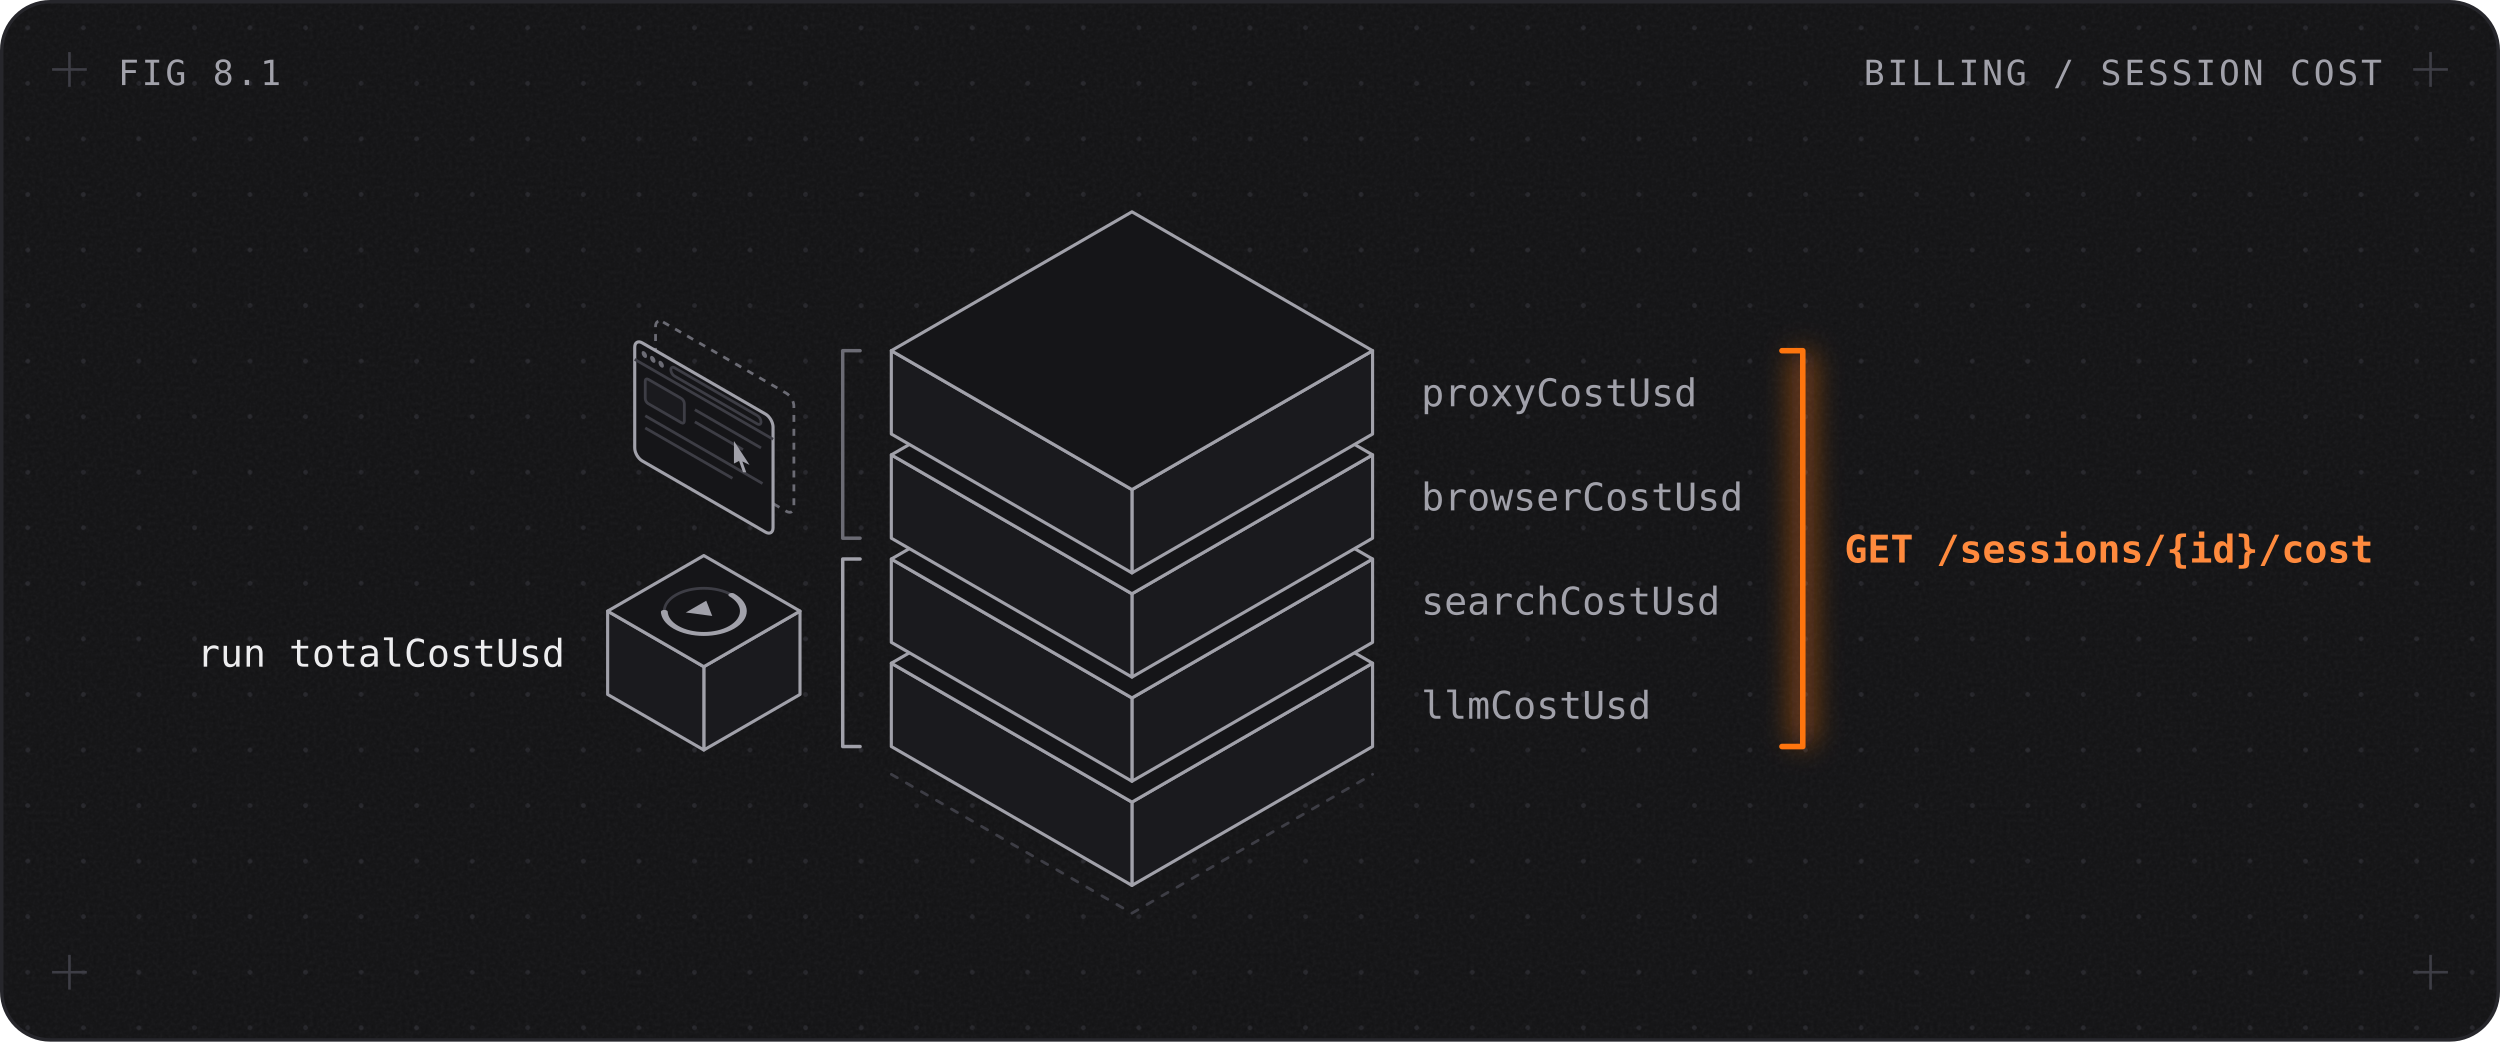
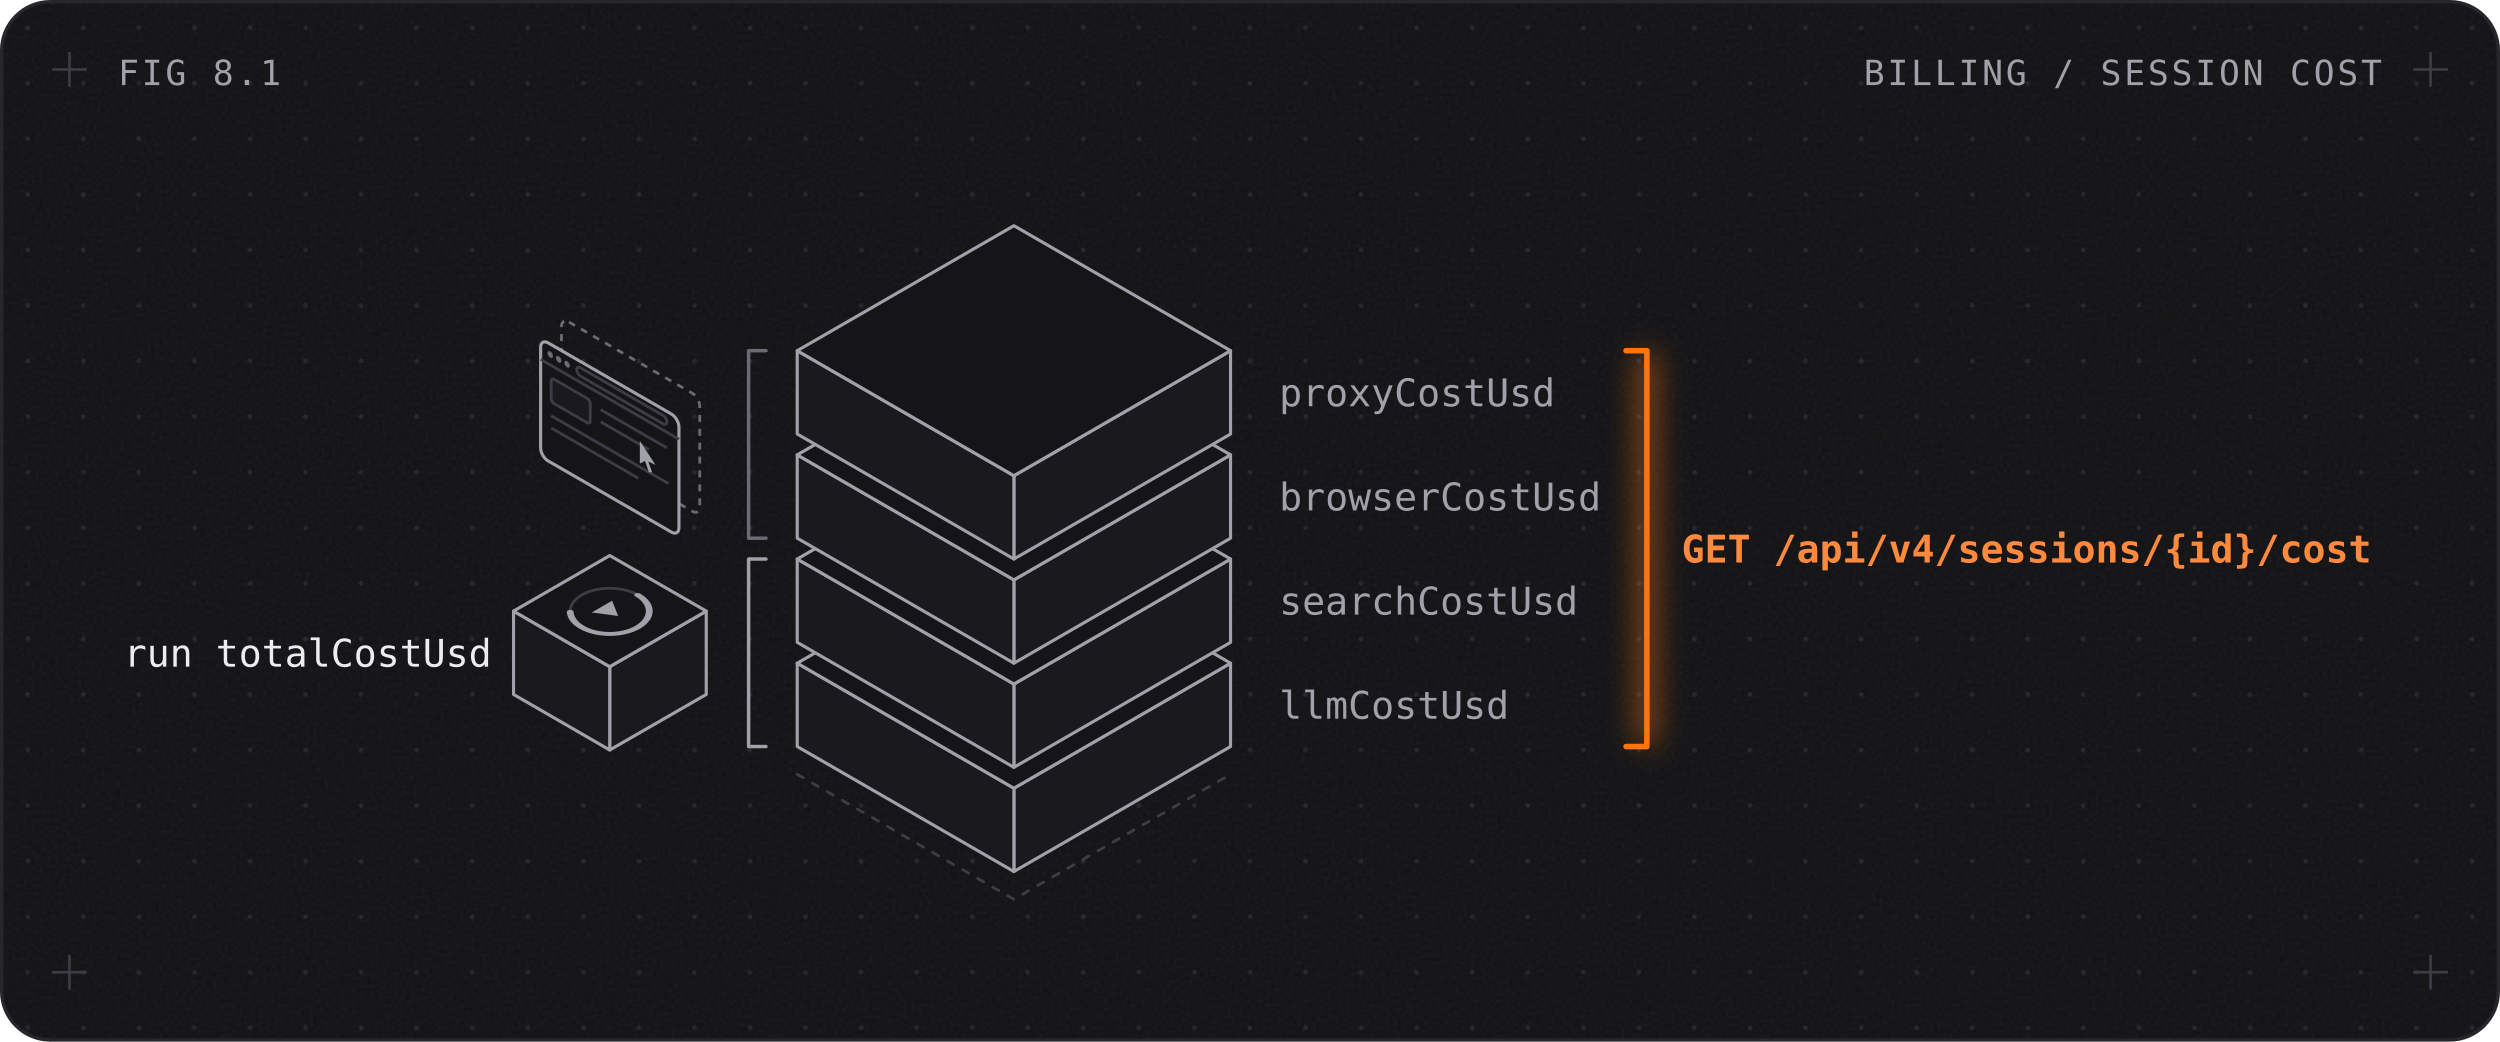
<svg xmlns="http://www.w3.org/2000/svg" viewBox="0 0 720 300" width="720" height="300" role="img" aria-labelledby="t d" fill="none">
  <style>.s{font-family:Geist, Inter, -apple-system, BlinkMacSystemFont, 'Segoe UI', Helvetica, Arial, sans-serif}.m{font-family:'Geist Mono', ui-monospace, SFMono-Regular, Menlo, monospace}text{font-kerning:normal}</style>
  <defs>
    <pattern id="dots" width="16" height="16" patternUnits="userSpaceOnUse">
      <circle cx="8" cy="8" r="0.7" fill="#232328" />
    </pattern>
    <filter id="grain" x="0" y="0" width="100%" height="100%">
      <feTurbulence type="fractalNoise" baseFrequency="0.9" numOctaves="2" seed="7" stitchTiles="stitch" />
      <feColorMatrix values="0 0 0 0 0.5  0 0 0 0 0.5  0 0 0 0 0.5  0 0 0 0.07 0" />
    </filter>
    <clipPath id="card">
      <rect x="0.5" y="0.5" width="719" height="299" rx="14" />
    </clipPath>
    <filter id="glow" filterUnits="userSpaceOnUse" x="0" y="0" width="720" height="300">
      <feGaussianBlur stdDeviation="4" />
    </filter>
  </defs>
  <rect x="0.5" y="0.5" width="719" height="299" rx="14" fill="#111113" />
  <g clip-path="url(#card)">
    <rect width="720" height="300" fill="url(#dots)" />
    <rect width="720" height="300" filter="url(#grain)" />
  </g>
  <rect x="0.5" y="0.5" width="719" height="299" rx="14" fill="none" stroke="#26262B" />
  <path d="M15 20h10M20 15v10" stroke="#3D3D45" stroke-width="0.75" />
  <path d="M695 20h10M700 15v10" stroke="#3D3D45" stroke-width="0.75" />
  <path d="M15 280h10M20 275v10" stroke="#3D3D45" stroke-width="0.75" />
  <path d="M695 280h10M700 275v10" stroke="#3D3D45" stroke-width="0.75" />
  <text x="34.0" y="24.5" font-size="10" fill="#A1A1AA" letter-spacing="0.08em" class="m">FIG 8.1</text>
  <text x="686.0" y="24.5" font-size="10" fill="#A1A1AA" text-anchor="end" letter-spacing="0.08em" class="m">BILLING / SESSION COST</text>
-   <polyline points="256.7,223.0 326.0,263.0 395.3,223.0" stroke="#3D3D45" stroke-width="0.8" stroke-dasharray="2 3" stroke-linejoin="round" stroke-linecap="round" />
-   <polygon points="395.3,191.0 326.0,231.0 326.0,255.0 395.3,215.0" fill="#1A1A1E" stroke="#A1A1AA" stroke-width="0.9" stroke-linejoin="round" stroke-linecap="round" />
-   <polygon points="256.7,191.0 326.0,231.0 326.0,255.0 256.7,215.0" fill="#1A1A1E" stroke="#A1A1AA" stroke-width="0.9" stroke-linejoin="round" stroke-linecap="round" />
-   <polygon points="326.0,151.0 395.3,191.0 326.0,231.0 256.7,191.0" fill="#151518" stroke="#A1A1AA" stroke-width="0.9" stroke-linejoin="round" stroke-linecap="round" />
-   <polygon points="395.3,161.0 326.0,201.0 326.0,225.0 395.3,185.0" fill="#1A1A1E" stroke="#A1A1AA" stroke-width="0.9" stroke-linejoin="round" stroke-linecap="round" />
-   <polygon points="256.7,161.0 326.0,201.0 326.0,225.0 256.7,185.0" fill="#1A1A1E" stroke="#A1A1AA" stroke-width="0.9" stroke-linejoin="round" stroke-linecap="round" />
-   <polygon points="326.0,121.0 395.3,161.0 326.0,201.0 256.7,161.0" fill="#151518" stroke="#A1A1AA" stroke-width="0.9" stroke-linejoin="round" stroke-linecap="round" />
-   <polygon points="395.3,131.0 326.0,171.0 326.0,195.0 395.3,155.0" fill="#1A1A1E" stroke="#A1A1AA" stroke-width="0.9" stroke-linejoin="round" stroke-linecap="round" />
-   <polygon points="256.7,131.0 326.0,171.0 326.0,195.0 256.7,155.0" fill="#1A1A1E" stroke="#A1A1AA" stroke-width="0.9" stroke-linejoin="round" stroke-linecap="round" />
-   <polygon points="326.0,91.0 395.3,131.0 326.0,171.0 256.7,131.0" fill="#151518" stroke="#A1A1AA" stroke-width="0.9" stroke-linejoin="round" stroke-linecap="round" />
-   <polygon points="395.3,101.0 326.0,141.0 326.0,165.0 395.3,125.0" fill="#1A1A1E" stroke="#A1A1AA" stroke-width="0.9" stroke-linejoin="round" stroke-linecap="round" />
-   <polygon points="256.7,101.0 326.0,141.0 326.0,165.0 256.7,125.0" fill="#1A1A1E" stroke="#A1A1AA" stroke-width="0.9" stroke-linejoin="round" stroke-linecap="round" />
-   <polygon points="326.0,61.0 395.3,101.0 326.0,141.0 256.7,101.0" fill="#151518" stroke="#A1A1AA" stroke-width="0.9" stroke-linejoin="round" stroke-linecap="round" />
-   <text x="409.3" y="207.0" font-size="11" fill="#A1A1AA" class="m">llmCostUsd</text>
-   <text x="409.3" y="177.0" font-size="11" fill="#A1A1AA" class="m">searchCostUsd</text>
-   <text x="409.3" y="147.0" font-size="11" fill="#A1A1AA" class="m">browserCostUsd</text>
-   <text x="409.3" y="117.0" font-size="11" fill="#A1A1AA" class="m">proxyCostUsd</text>
-   <path d="M247.7 161.0H242.7V215.0H247.7" stroke="#A1A1AA" stroke-width="1.0" stroke-linejoin="round" stroke-linecap="round" />
-   <path d="M247.7 101.0H242.7V155.0H247.7" stroke="#6B6B74" stroke-width="1.0" stroke-linejoin="round" stroke-linecap="round" />
-   <polygon points="230.4,176.0 202.7,192.0 202.7,216.0 230.4,200.0" fill="#1A1A1E" stroke="#A1A1AA" stroke-width="0.9" stroke-linejoin="round" stroke-linecap="round" />
-   <polygon points="175.0,176.0 202.7,192.0 202.7,216.0 175.0,200.0" fill="#1A1A1E" stroke="#A1A1AA" stroke-width="0.9" stroke-linejoin="round" stroke-linecap="round" />
-   <polygon points="202.7,160.0 230.4,176.0 202.7,192.0 175.0,176.0" fill="#151518" stroke="#A1A1AA" stroke-width="0.9" stroke-linejoin="round" stroke-linecap="round" />
-   <g transform="matrix(0.866,0.5,-0.866,0.5,202.7,160.0)">
+   <polyline points="229.6,223.0 292.0,259.0 354.4,223.0" stroke="#3D3D45" stroke-width="0.8" stroke-dasharray="2 3" stroke-linejoin="round" stroke-linecap="round" />
+   <polygon points="354.4,191.0 292.0,227.0 292.0,251.0 354.4,215.0" fill="#1A1A1E" stroke="#A1A1AA" stroke-width="0.9" stroke-linejoin="round" stroke-linecap="round" />
+   <polygon points="229.6,191.0 292.0,227.0 292.0,251.0 229.6,215.0" fill="#1A1A1E" stroke="#A1A1AA" stroke-width="0.9" stroke-linejoin="round" stroke-linecap="round" />
+   <polygon points="292.0,155.0 354.4,191.0 292.0,227.0 229.6,191.0" fill="#151518" stroke="#A1A1AA" stroke-width="0.9" stroke-linejoin="round" stroke-linecap="round" />
+   <polygon points="354.4,161.0 292.0,197.0 292.0,221.0 354.4,185.0" fill="#1A1A1E" stroke="#A1A1AA" stroke-width="0.9" stroke-linejoin="round" stroke-linecap="round" />
+   <polygon points="229.6,161.0 292.0,197.0 292.0,221.0 229.6,185.0" fill="#1A1A1E" stroke="#A1A1AA" stroke-width="0.9" stroke-linejoin="round" stroke-linecap="round" />
+   <polygon points="292.0,125.0 354.4,161.0 292.0,197.0 229.6,161.0" fill="#151518" stroke="#A1A1AA" stroke-width="0.9" stroke-linejoin="round" stroke-linecap="round" />
+   <polygon points="354.4,131.0 292.0,167.0 292.0,191.0 354.4,155.0" fill="#1A1A1E" stroke="#A1A1AA" stroke-width="0.9" stroke-linejoin="round" stroke-linecap="round" />
+   <polygon points="229.6,131.0 292.0,167.0 292.0,191.0 229.6,155.0" fill="#1A1A1E" stroke="#A1A1AA" stroke-width="0.9" stroke-linejoin="round" stroke-linecap="round" />
+   <polygon points="292.0,95.0 354.4,131.0 292.0,167.0 229.6,131.0" fill="#151518" stroke="#A1A1AA" stroke-width="0.9" stroke-linejoin="round" stroke-linecap="round" />
+   <polygon points="354.4,101.0 292.0,137.0 292.0,161.0 354.4,125.0" fill="#1A1A1E" stroke="#A1A1AA" stroke-width="0.9" stroke-linejoin="round" stroke-linecap="round" />
+   <polygon points="229.6,101.0 292.0,137.0 292.0,161.0 229.6,125.0" fill="#1A1A1E" stroke="#A1A1AA" stroke-width="0.9" stroke-linejoin="round" stroke-linecap="round" />
+   <polygon points="292.0,65.0 354.4,101.0 292.0,137.0 229.6,101.0" fill="#151518" stroke="#A1A1AA" stroke-width="0.9" stroke-linejoin="round" stroke-linecap="round" />
+   <text x="368.4" y="207.0" font-size="11" fill="#A1A1AA" class="m">llmCostUsd</text>
+   <text x="368.4" y="177.0" font-size="11" fill="#A1A1AA" class="m">searchCostUsd</text>
+   <text x="368.4" y="147.0" font-size="11" fill="#A1A1AA" class="m">browserCostUsd</text>
+   <text x="368.4" y="117.0" font-size="11" fill="#A1A1AA" class="m">proxyCostUsd</text>
+   <path d="M220.6 161.0H215.6V215.0H220.6" stroke="#A1A1AA" stroke-width="1.0" stroke-linejoin="round" stroke-linecap="round" />
+   <path d="M220.6 101.0H215.6V155.0H220.6" stroke="#6B6B74" stroke-width="1.0" stroke-linejoin="round" stroke-linecap="round" />
+   <polygon points="203.4,176.0 175.6,192.0 175.6,216.0 203.4,200.0" fill="#1A1A1E" stroke="#A1A1AA" stroke-width="0.9" stroke-linejoin="round" stroke-linecap="round" />
+   <polygon points="147.9,176.0 175.6,192.0 175.6,216.0 147.9,200.0" fill="#1A1A1E" stroke="#A1A1AA" stroke-width="0.9" stroke-linejoin="round" stroke-linecap="round" />
+   <polygon points="175.6,160.0 203.4,176.0 175.6,192.0 147.9,176.0" fill="#151518" stroke="#A1A1AA" stroke-width="0.9" stroke-linejoin="round" stroke-linecap="round" />
+   <g transform="matrix(0.866,0.5,-0.866,0.5,175.6,160.0)">
    <circle cx="16.0" cy="16.0" r="9.3" stroke="#3D3D45" stroke-width="0.8" vector-effect="non-scaling-stroke" />
    <circle cx="16.0" cy="16.0" r="9.3" stroke="#A1A1AA" stroke-width="1.6" stroke-linecap="round" stroke-dasharray="36.2 58.3" transform="rotate(-90 16.0 16.0)" />
    <path d="M13.4 12.6l5.4 3.4l-5.4 3.4z" fill="#A1A1AA" />
  </g>
-   <g transform="matrix(0.866,0.5,0,1,188.8,125.5)">
+   <g transform="matrix(0.866,0.5,0,1,161.7,125.5)">
    <rect x="0" y="-34" width="46" height="34" rx="2.5" stroke="#6B6B74" stroke-width="0.8" stroke-dasharray="2 2" vector-effect="non-scaling-stroke" />
  </g>
-   <g transform="matrix(0.866,0.5,0,1,182.8,131.5)">
+   <g transform="matrix(0.866,0.5,0,1,155.7,131.5)">
    <rect x="0" y="-34" width="46" height="34" rx="2.5" fill="#151518" stroke="#A1A1AA" stroke-width="0.9" vector-effect="non-scaling-stroke" />
    <path d="M0 -28H46" stroke="#3D3D45" stroke-width="0.8" vector-effect="non-scaling-stroke" />
    <circle cx="3.2" cy="-31" r="0.9" fill="#6B6B74" />
    <circle cx="6.0" cy="-31" r="0.9" fill="#6B6B74" />
    <circle cx="8.8" cy="-31" r="0.9" fill="#6B6B74" />
    <rect x="12" y="-32.2" width="30" height="2.4" rx="1.2" stroke="#3D3D45" stroke-width="0.8" vector-effect="non-scaling-stroke" />
    <rect x="3.5" y="-24.5" width="13" height="7" rx="1" fill="#1A1A1E" stroke="#3D3D45" stroke-width="0.8" vector-effect="non-scaling-stroke" />
    <path d="M20 -23.5h22M20 -20h16M3.5 -13.5h39M3.5 -10h29" stroke="#3D3D45" stroke-width="0.8" vector-effect="non-scaling-stroke" />
    <path d="M33 -21l0 6.5l1.7 -1.6l1.3 2.6l1.1 -.5l-1.3 -2.5l2.4 -.2z" fill="#A1A1AA" />
  </g>
-   <text x="162.7" y="192.0" font-size="11" fill="#EDEDEF" text-anchor="end" class="m">run totalCostUsd</text>
-   <rect x="516.2" y="101.0" width="6" height="114.0" rx="3" fill="#FE750E" fill-opacity="0.5" filter="url(#glow)" />
-   <path d="M513.2 101.0H519.2V215.0H513.2" stroke="#FE750E" stroke-width="1.6" stroke-linejoin="round" stroke-linecap="round" />
-   <text x="531.2" y="162.0" font-size="11" fill="#FF8A3D" font-weight="600" class="m">GET /sessions/{id}/cost</text>
+   <text x="141.6" y="192.0" font-size="11" fill="#EDEDEF" text-anchor="end" class="m">run totalCostUsd</text>
+   <rect x="471.3" y="101.0" width="6" height="114.0" rx="3" fill="#FE750E" fill-opacity="0.5" filter="url(#glow)" />
+   <path d="M468.3 101.0H474.3V215.0H468.3" stroke="#FE750E" stroke-width="1.6" stroke-linejoin="round" stroke-linecap="round" />
+   <text x="484.3" y="162.0" font-size="11" fill="#FF8A3D" font-weight="600" class="m">GET /api/v4/sessions/{id}/cost</text>
</svg>
